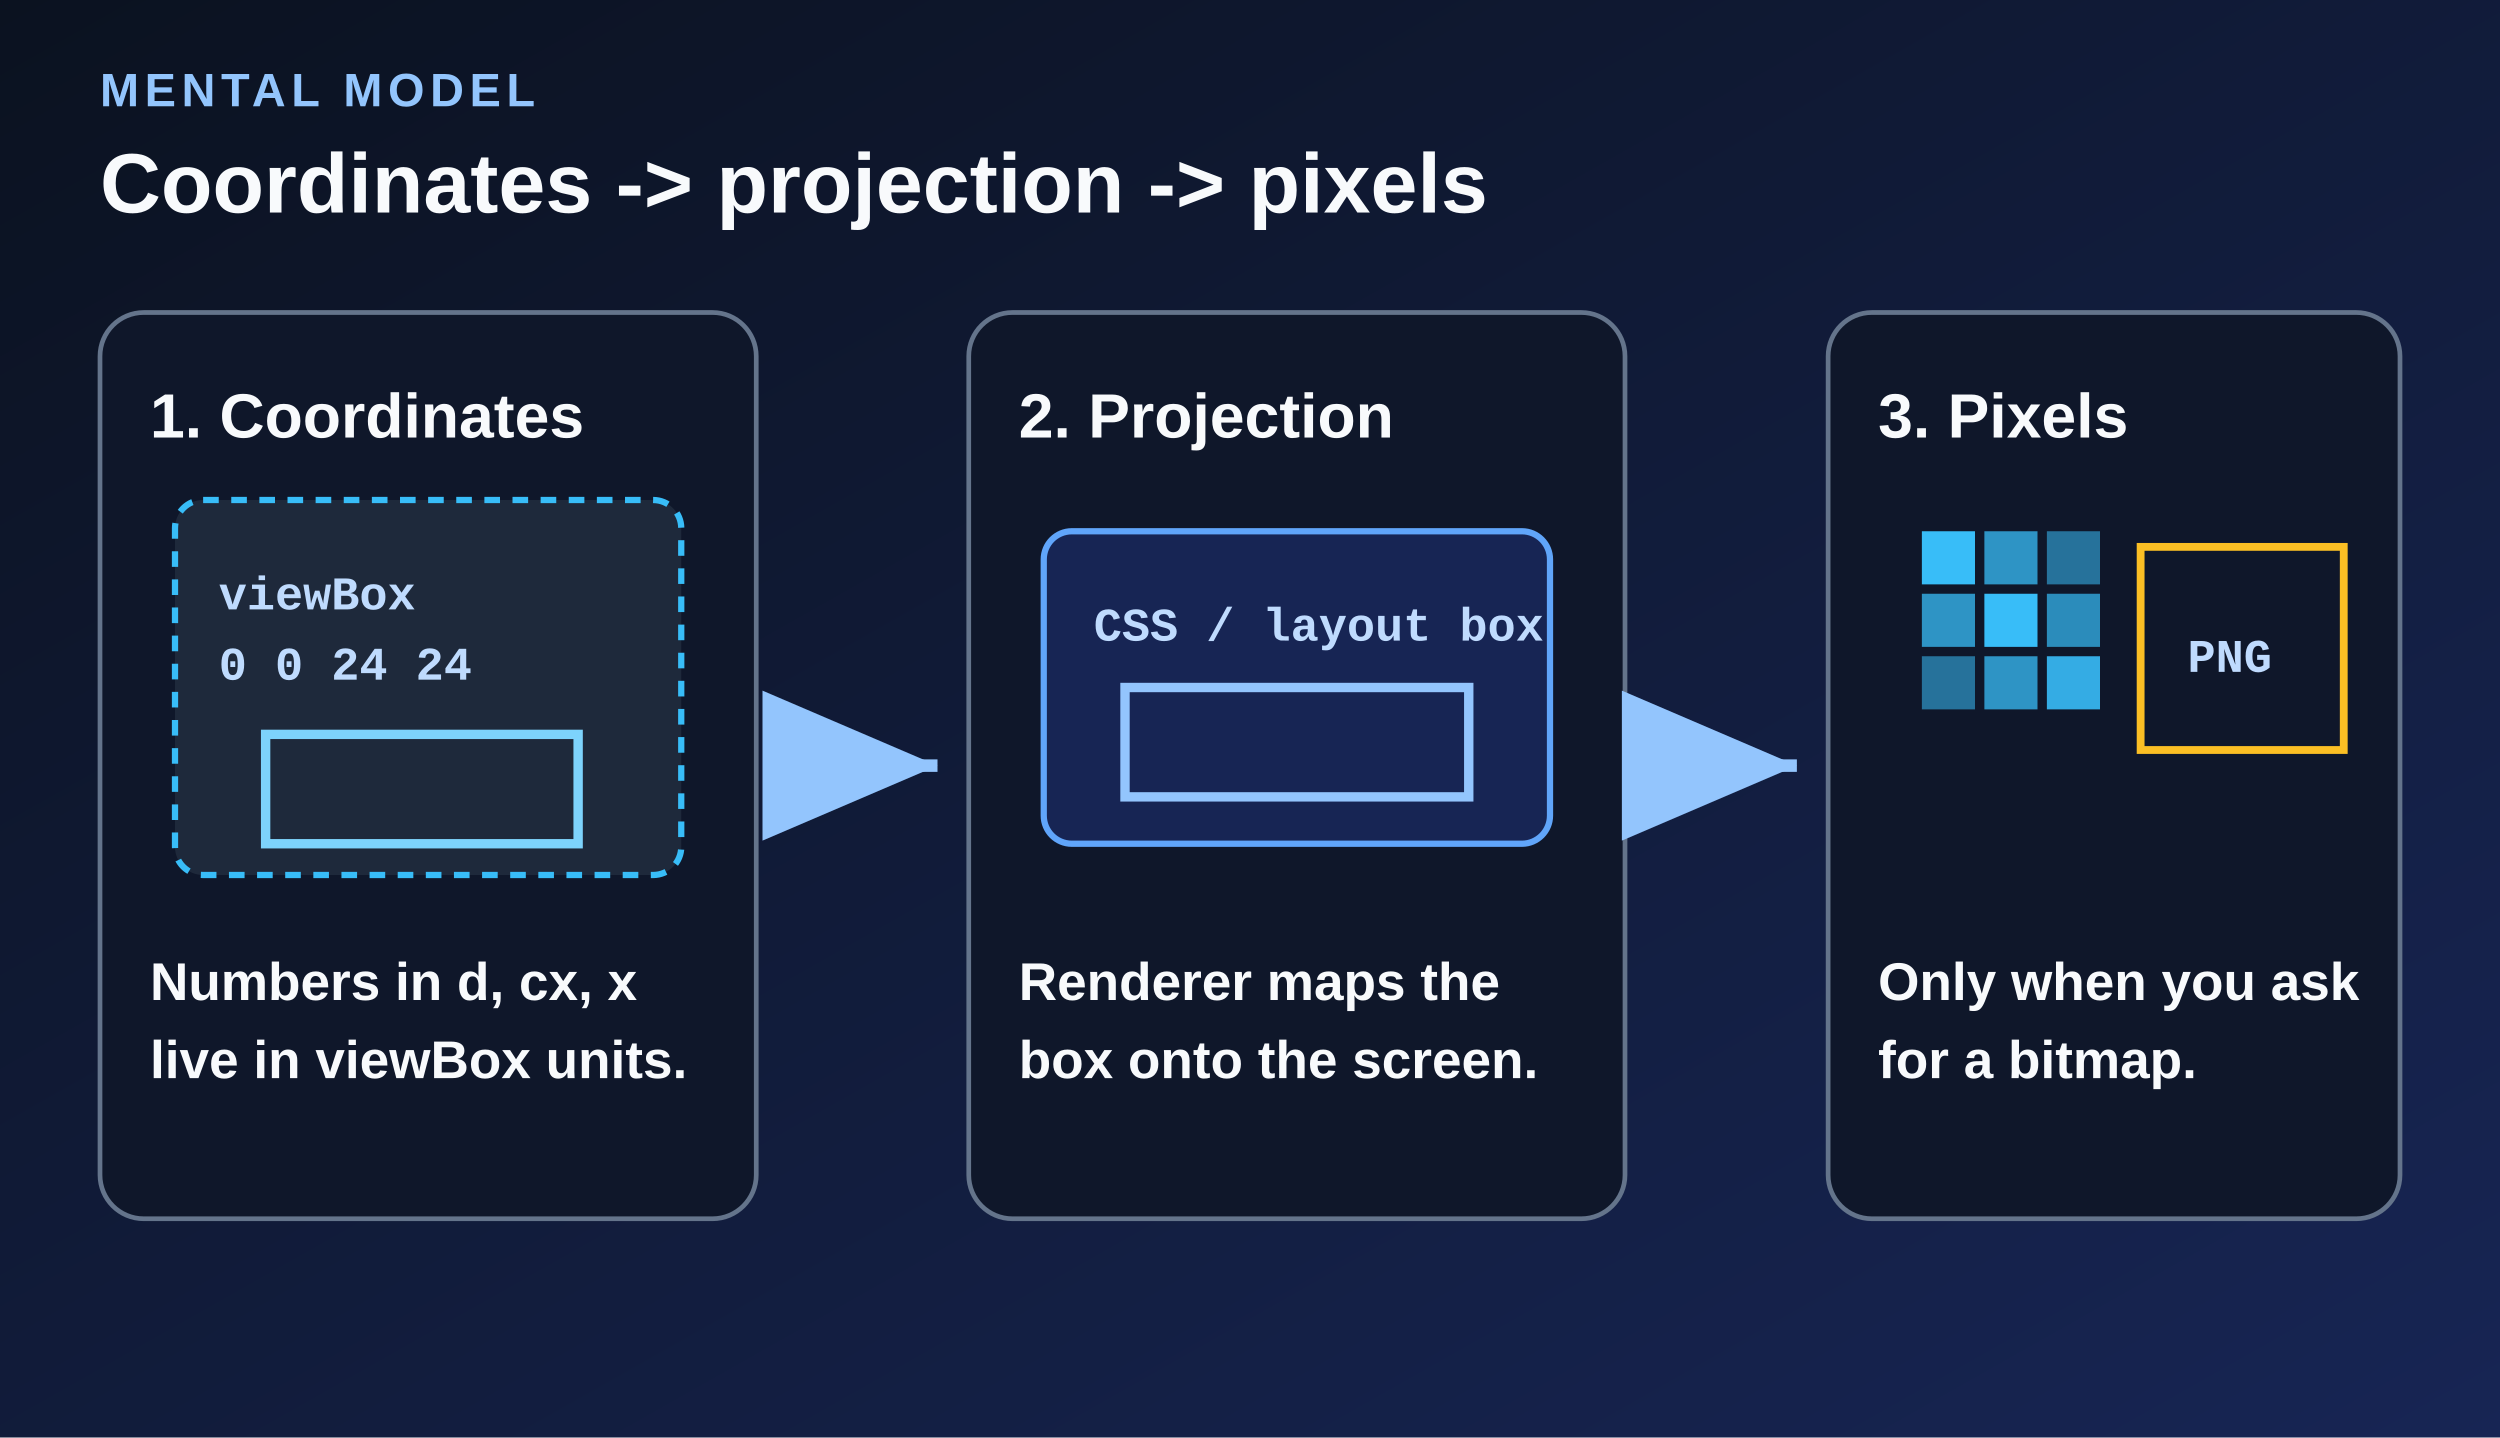
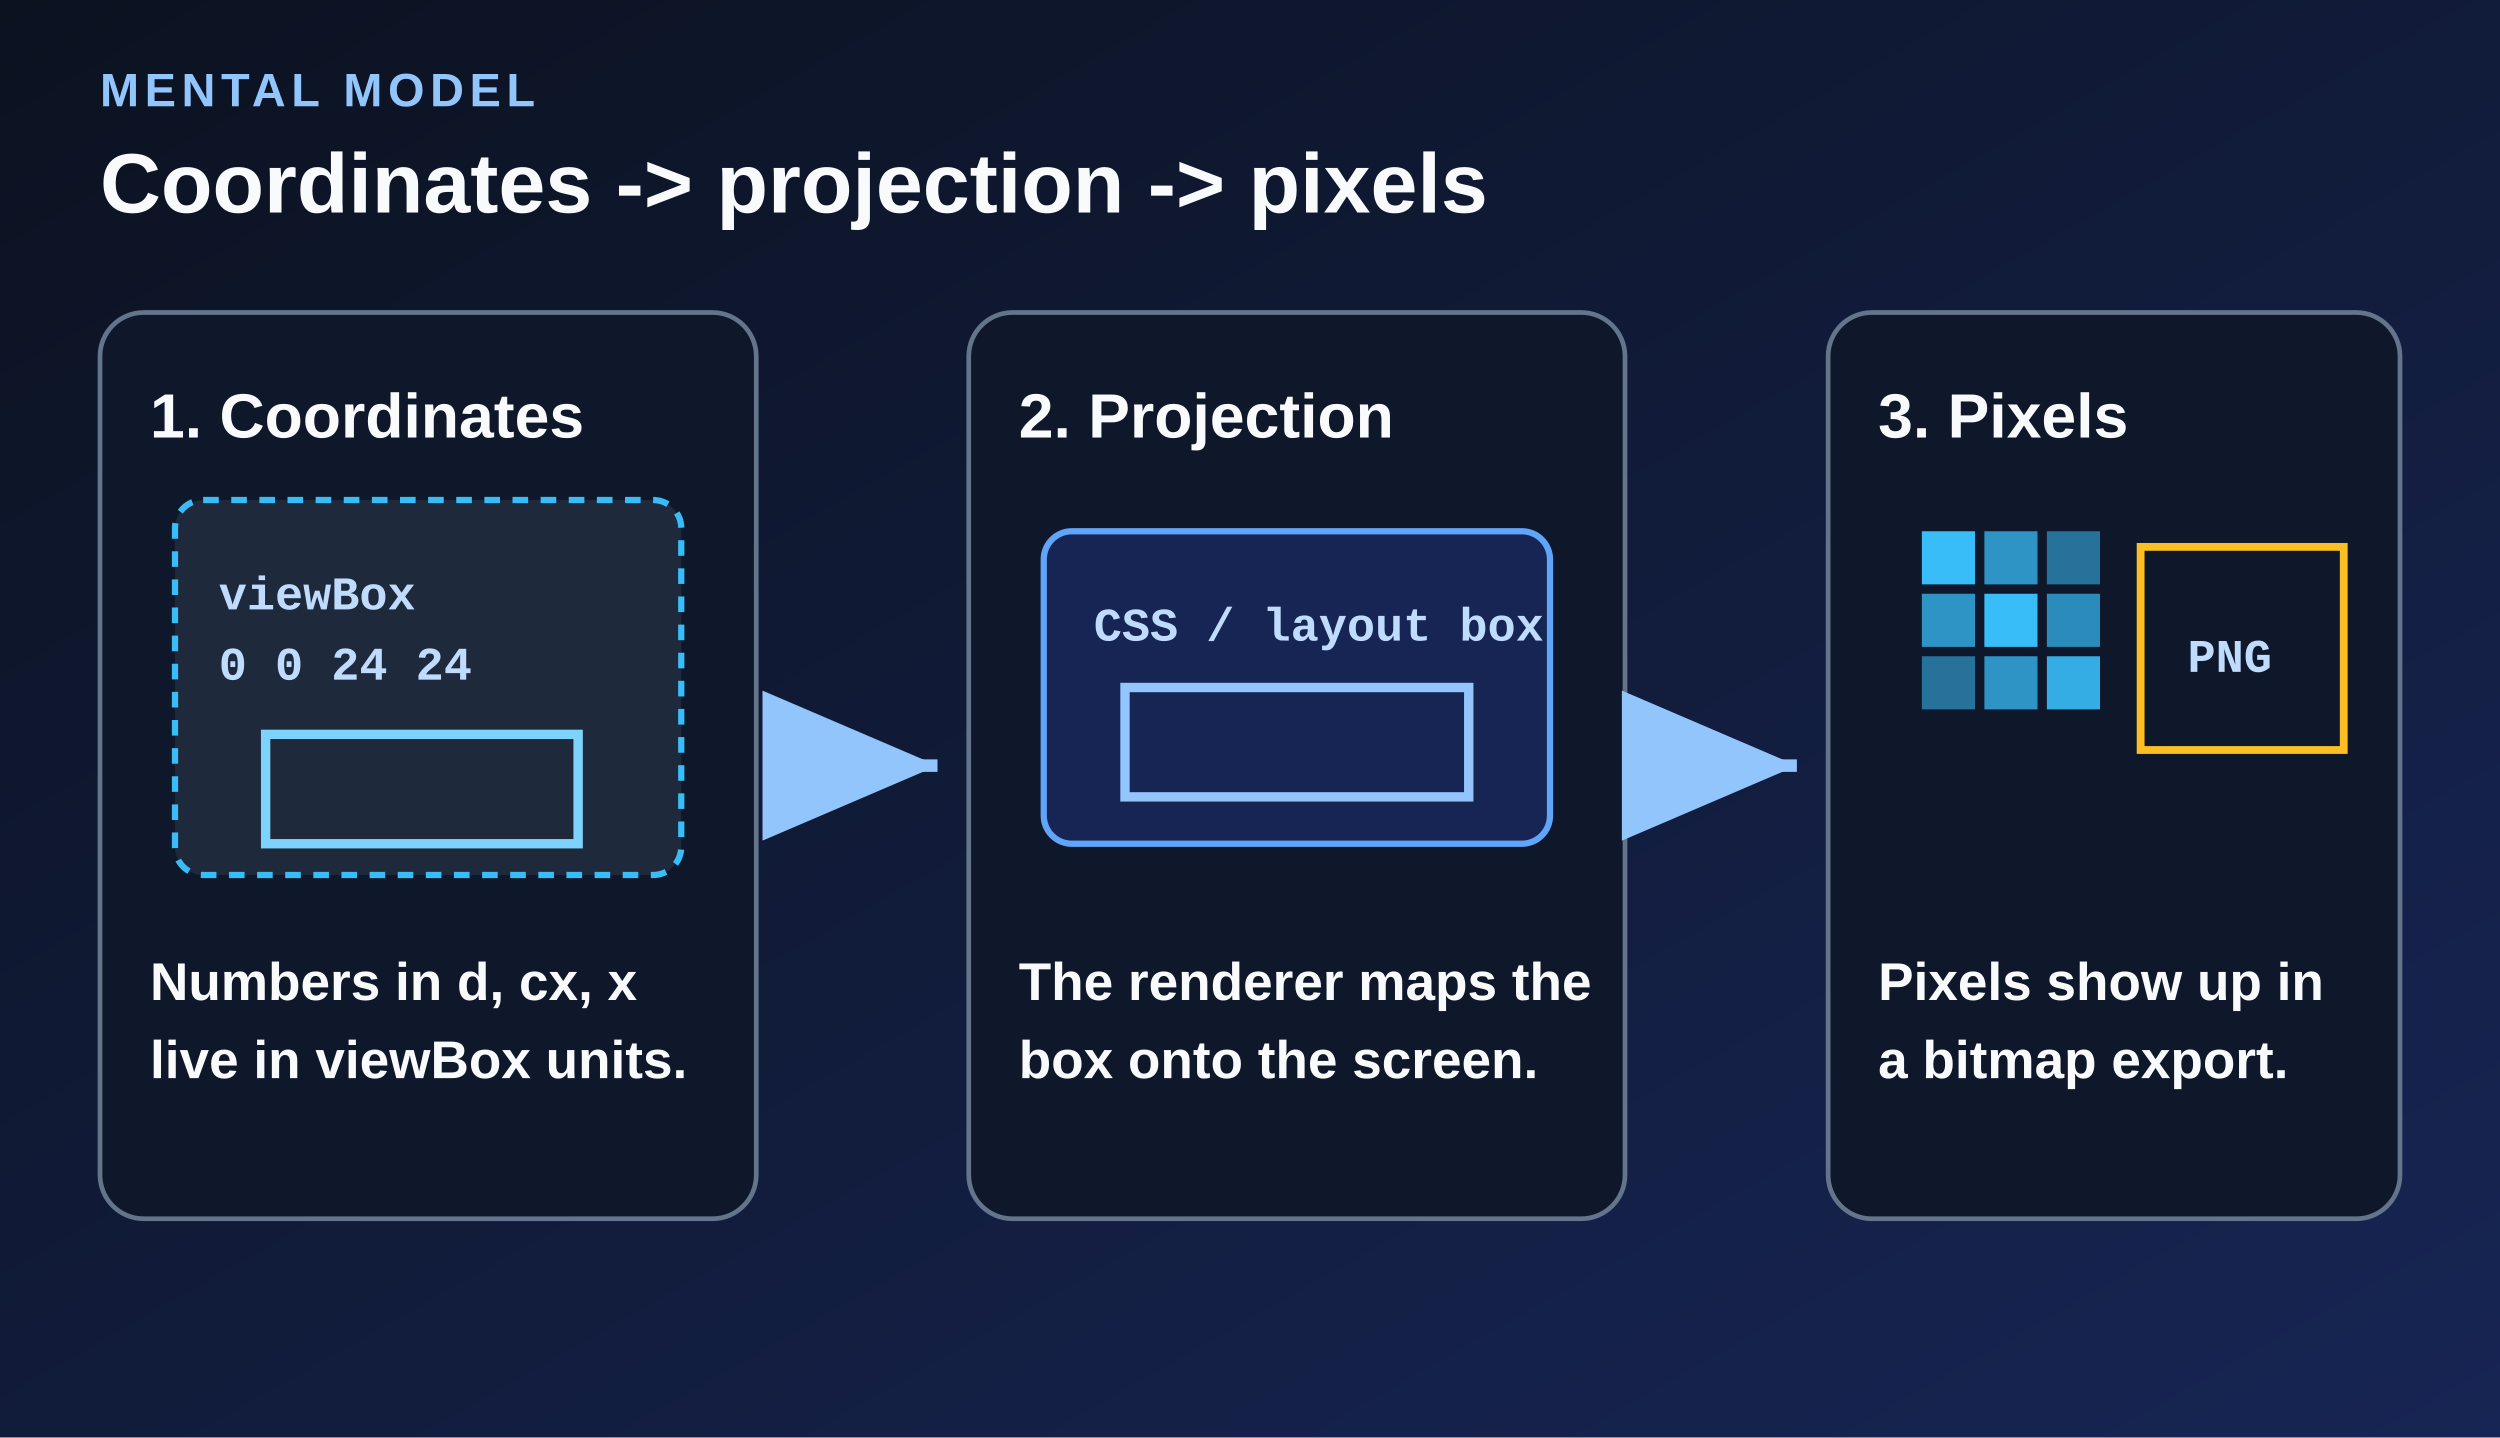
<svg xmlns="http://www.w3.org/2000/svg" width="1600" height="920" viewBox="0 0 1600 920" role="img" aria-labelledby="title desc">
  <defs>
    <linearGradient id="bg" x1="0" y1="0" x2="1" y2="1">
      <stop offset="0%" stop-color="#0b1220" />
      <stop offset="100%" stop-color="#172554" />
    </linearGradient>
    <marker id="arrow" markerWidth="16" markerHeight="16" refX="14" refY="6" orient="auto">
      <path d="M0,0 L14,6 L0,12 Z" fill="#93c5fd" />
    </marker>
    <style>
      .kicker { font: 700 30px "Liberation Sans", "DejaVu Sans", sans-serif; fill: #93c5fd; letter-spacing: 0.12em; }
      .title { font: 700 54px "Liberation Sans", "DejaVu Sans", sans-serif; fill: #f8fafc; }
      .h { font: 700 40px "Liberation Sans", "DejaVu Sans", sans-serif; fill: #f8fafc; }
      .p { font: 700 34px "Liberation Sans", "DejaVu Sans", sans-serif; fill: #f8fafc; }
      .mono { font: 700 30px "Liberation Mono", "DejaVu Sans Mono", monospace; fill: #bfdbfe; }
    </style>
  </defs>
  <rect width="1600" height="920" fill="url(#bg)" />
  <text class="kicker" x="64" y="68">MENTAL MODEL</text>
  <text class="title" x="64" y="136">Coordinates -&gt; projection -&gt; pixels</text>
  <rect x="64" y="200" width="420" height="580" rx="28" fill="#0f172a" stroke="#64748b" stroke-width="3" />
  <text class="h" x="96" y="280">1. Coordinates</text>
  <rect x="112" y="320" width="324" height="240" rx="18" fill="#1e293b" stroke="#38bdf8" stroke-width="4" stroke-dasharray="10 8" />
  <text class="mono" x="140" y="390">viewBox</text>
  <text class="mono" x="140" y="435">0 0 24 24</text>
  <path d="M170 470h200v70H170z" fill="none" stroke="#7dd3fc" stroke-width="6" />
  <text class="p" x="96" y="640">Numbers in d, cx, x</text>
  <text class="p" x="96" y="690">live in viewBox units.</text>
  <line x1="520" y1="490" x2="600" y2="490" stroke="#93c5fd" stroke-width="8" marker-end="url(#arrow)" />
  <rect x="620" y="200" width="420" height="580" rx="28" fill="#0f172a" stroke="#64748b" stroke-width="3" />
  <text class="h" x="652" y="280">2. Projection</text>
  <rect x="668" y="340" width="324" height="200" rx="18" fill="#172554" stroke="#60a5fa" stroke-width="4" />
  <text class="mono" x="700" y="410">CSS / layout box</text>
  <rect x="720" y="440" width="220" height="70" fill="none" stroke="#93c5fd" stroke-width="6" />
-   <text class="p" x="652" y="640">Renderer maps the</text>
+   <text class="p" x="652" y="640">The renderer maps the</text>
  <text class="p" x="652" y="690">box onto the screen.</text>
  <line x1="1070" y1="490" x2="1150" y2="490" stroke="#93c5fd" stroke-width="8" marker-end="url(#arrow)" />
  <rect x="1170" y="200" width="366" height="580" rx="28" fill="#0f172a" stroke="#64748b" stroke-width="3" />
  <text class="h" x="1202" y="280">3. Pixels</text>
  <g transform="translate(1230,340)">
    <rect width="34" height="34" fill="#38bdf8" />
    <rect x="40" width="34" height="34" fill="#38bdf8" opacity="0.75" />
    <rect x="80" width="34" height="34" fill="#38bdf8" opacity="0.55" />
    <rect y="40" width="34" height="34" fill="#38bdf8" opacity="0.75" />
    <rect x="40" y="40" width="34" height="34" fill="#38bdf8" />
    <rect x="80" y="40" width="34" height="34" fill="#38bdf8" opacity="0.7" />
    <rect y="80" width="34" height="34" fill="#38bdf8" opacity="0.55" />
    <rect x="40" y="80" width="34" height="34" fill="#38bdf8" opacity="0.75" />
    <rect x="80" y="80" width="34" height="34" fill="#38bdf8" opacity="0.9" />
    <rect x="140" y="10" width="130" height="130" fill="none" stroke="#fbbf24" stroke-width="5" />
    <text class="mono" x="170" y="90">PNG</text>
  </g>
-   <text class="p" x="1202" y="640">Only when you ask</text>
-   <text class="p" x="1202" y="690">for a bitmap.</text>
+   <text class="p" x="1202" y="640">Pixels show up in</text>
+   <text class="p" x="1202" y="690">a bitmap export.</text>
</svg>
